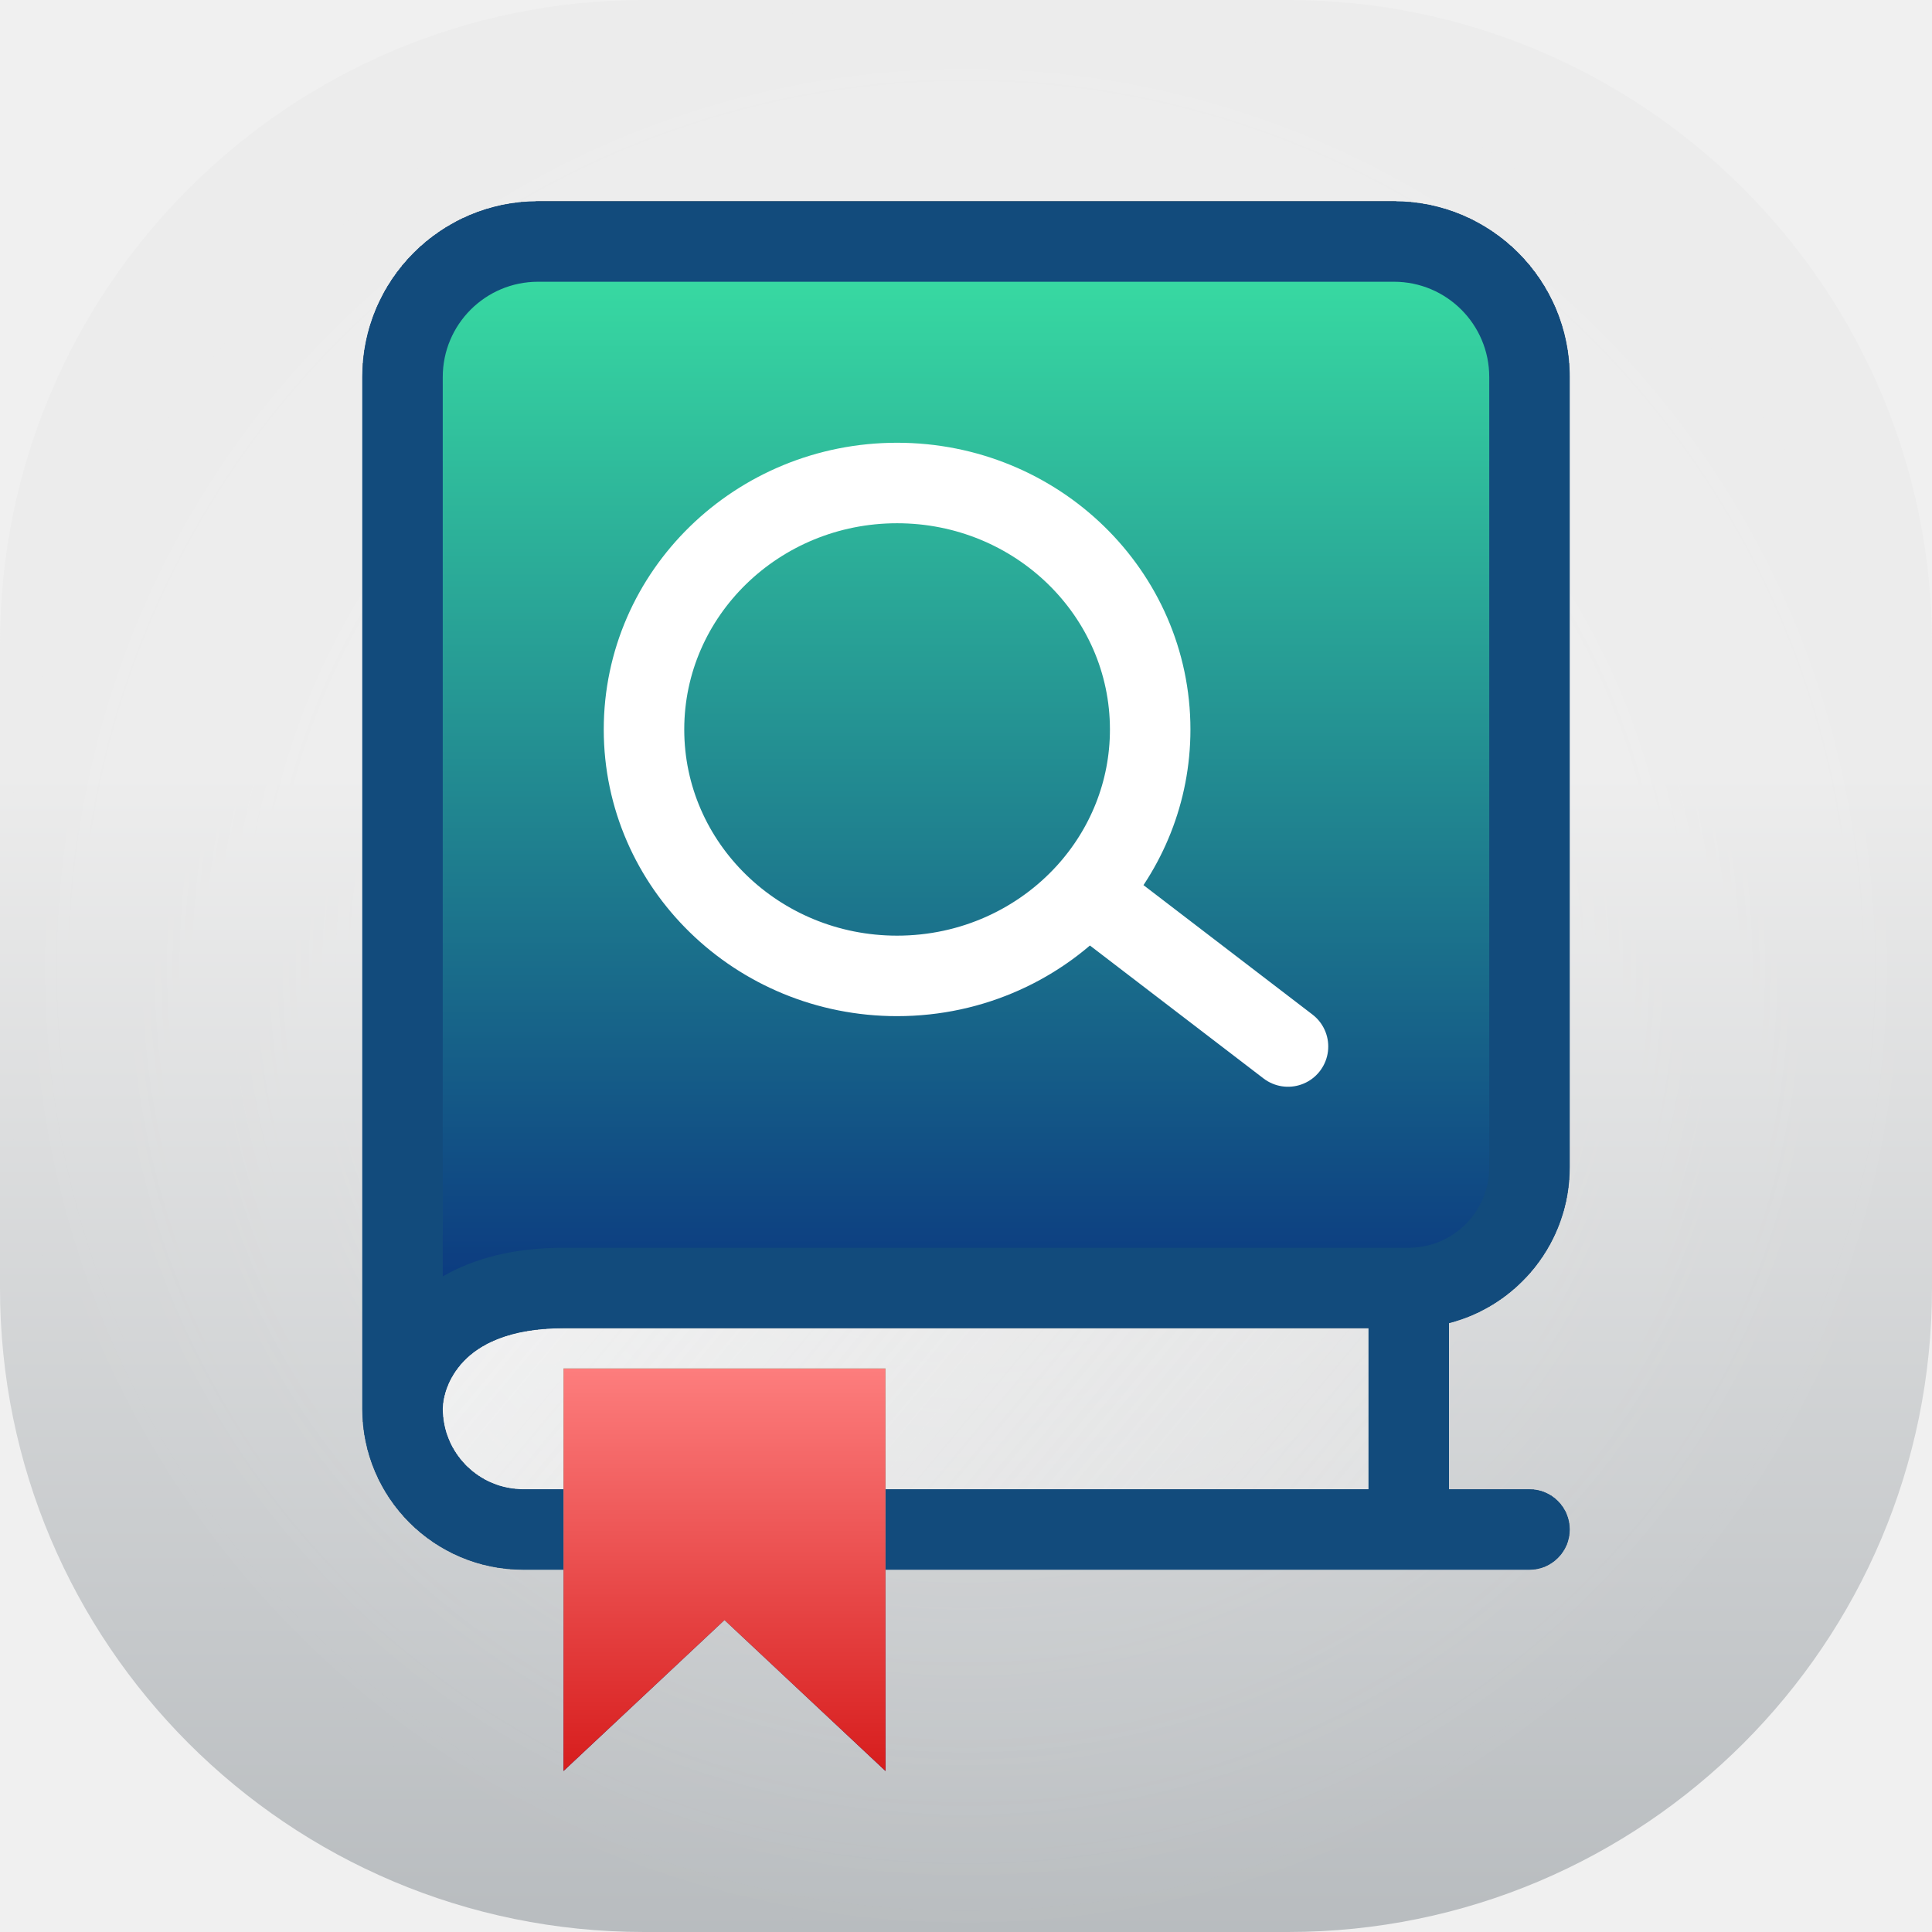
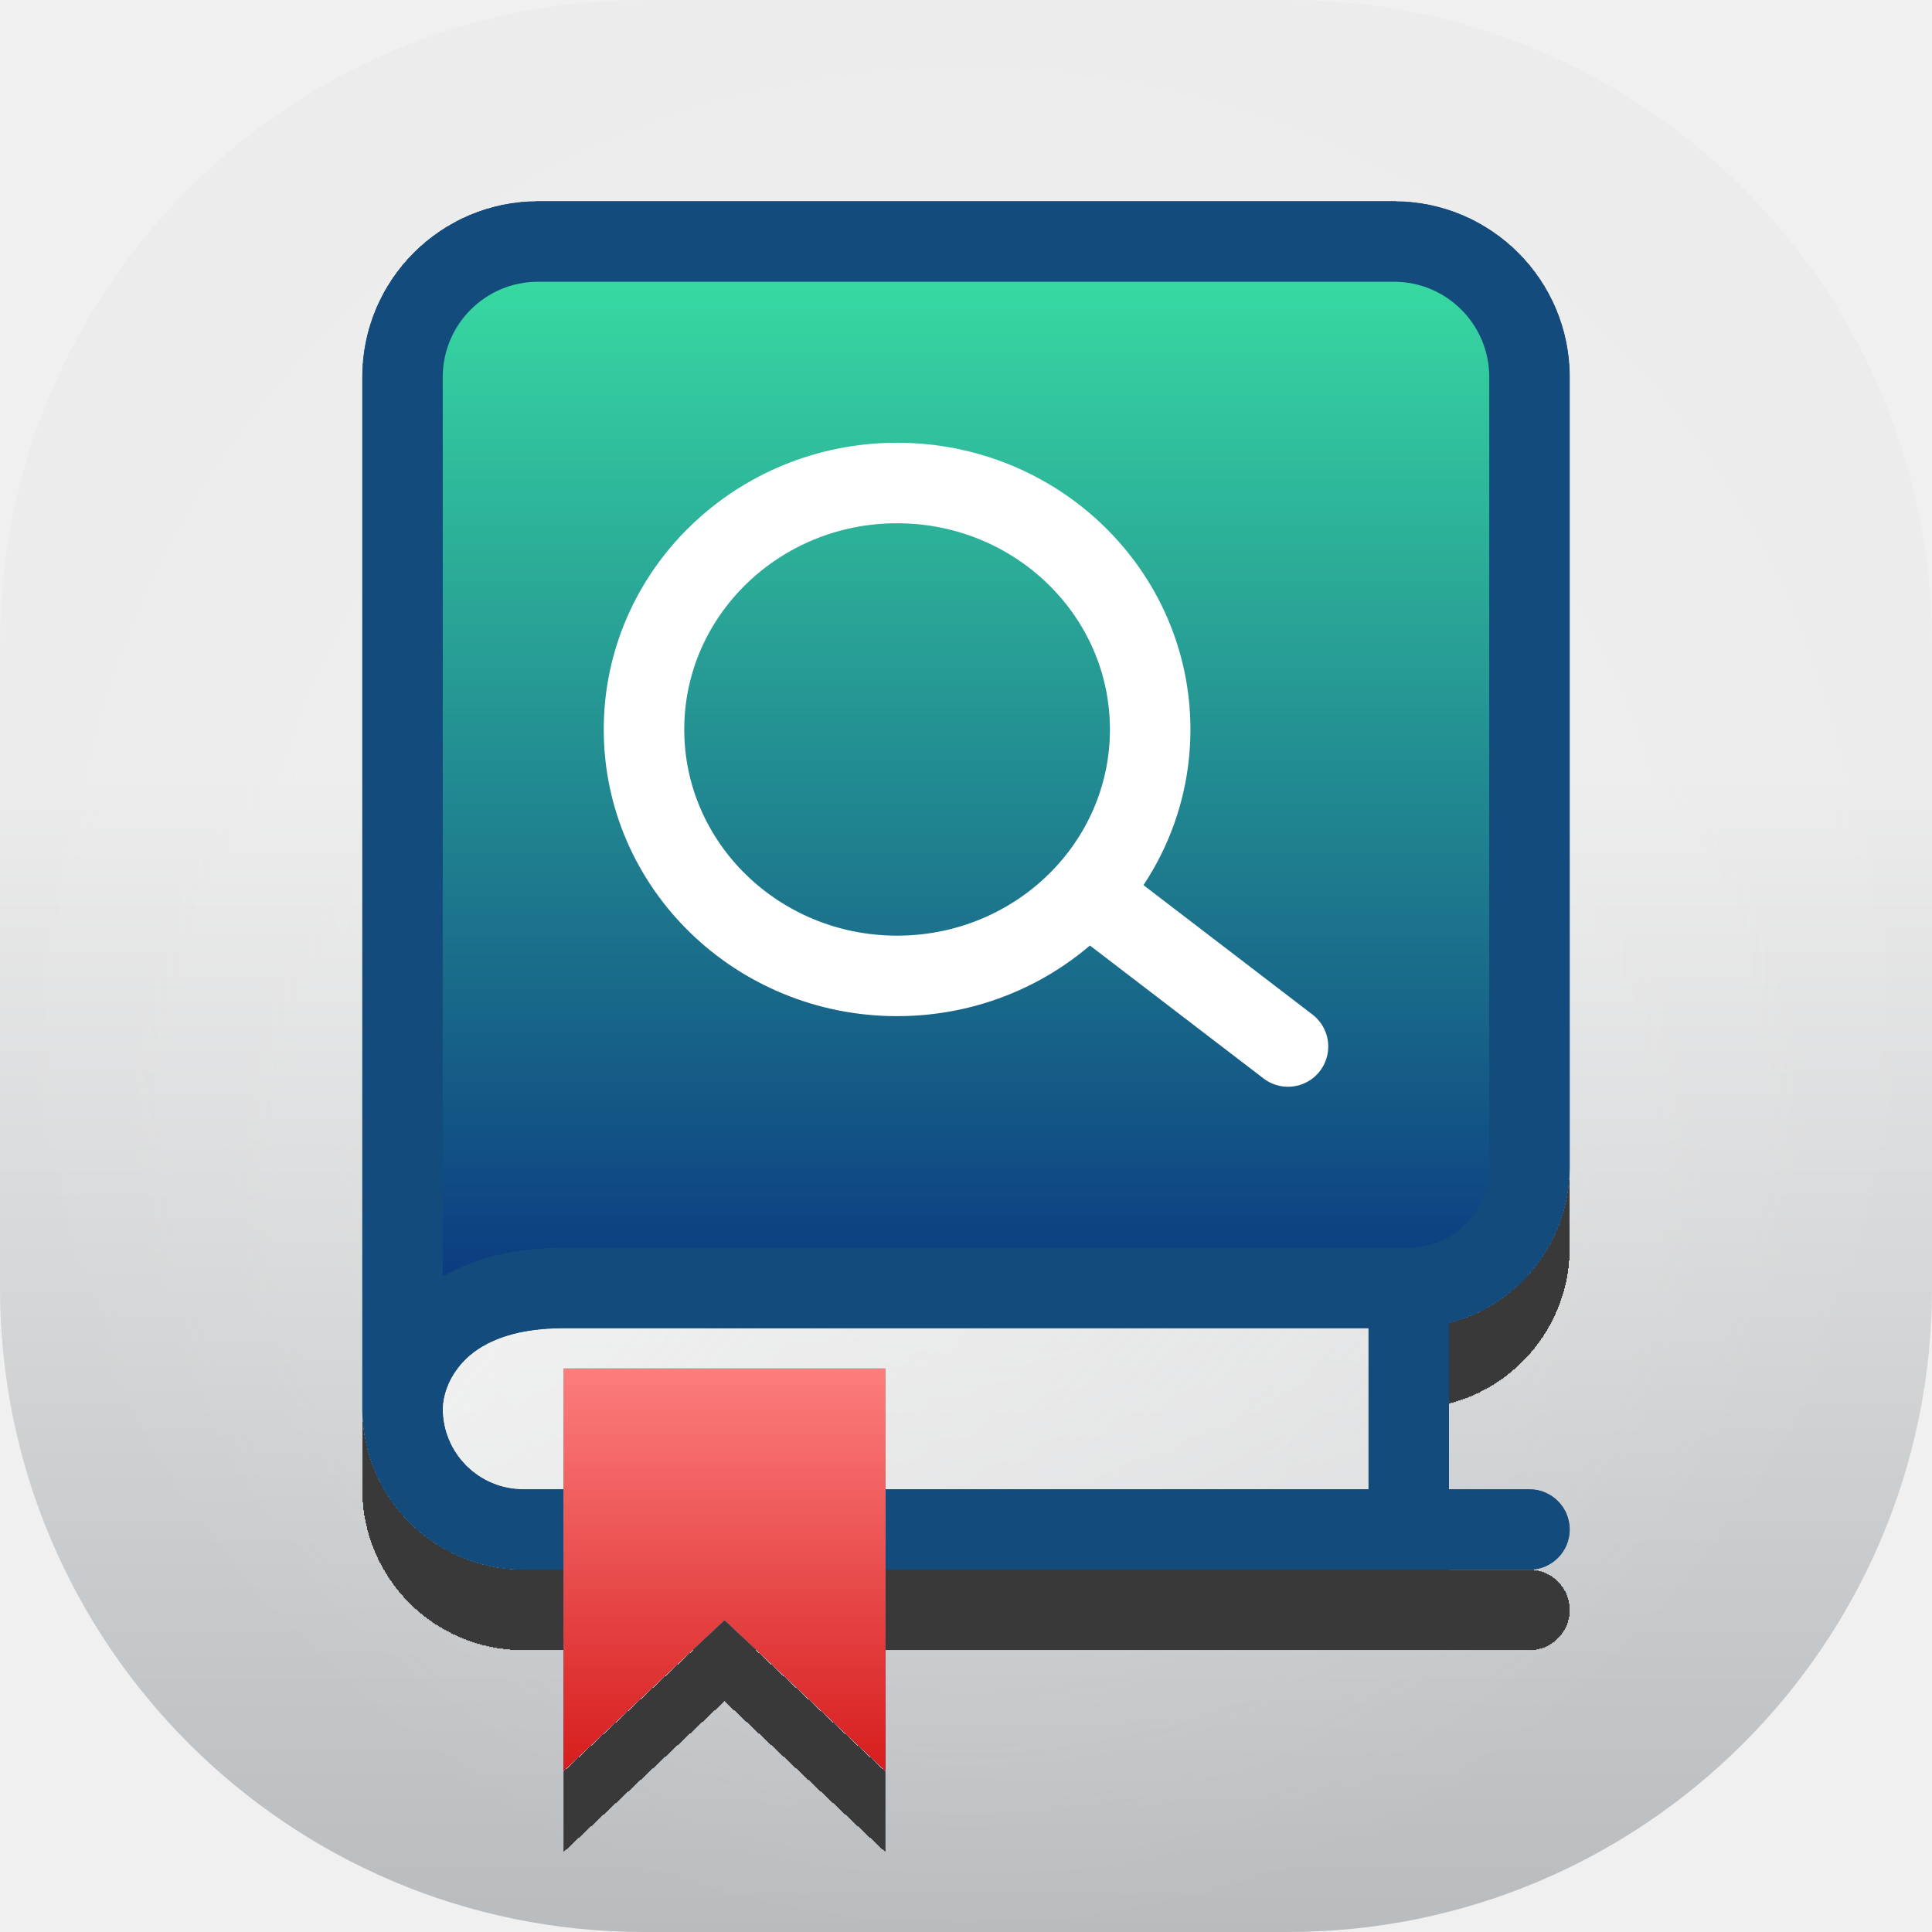
<svg xmlns="http://www.w3.org/2000/svg" width="24" height="24" viewBox="0 0 24 24" fill="none">
-   <rect width="24" height="24" rx="8" fill="url(#paint0_linear_1888_115712)" />
-   <rect width="24" height="24" rx="8" fill="url(#paint1_radial_1888_115712)" fill-opacity="0.2" style="mix-blend-mode:hard-light" />
-   <path d="M17.5 19V16H7C5.4 16 5 17 5 17.5C5 18.328 5.672 19 6.5 19H17.5Z" fill="url(#paint2_linear_1888_115712)" shape-rendering="crispEdges" />
-   <path d="M7 16H17.5C18.328 16 19 15.328 19 14.5V4.684C19 3.754 18.246 3 17.316 3H6.684C5.754 3 5 3.754 5 4.684V17.5C5 17 5.4 16 7 16Z" fill="url(#paint3_linear_1888_115712)" shape-rendering="crispEdges" />
-   <path d="M19 19H17.5M17.5 19V16M17.5 19H6.5M17.5 16V16C18.328 16 19 15.328 19 14.5V14.5M17.5 16H7C5.4 16 5 17 5 17.5M17.5 16C18.328 16 19 15.328 19 14.5M5 17.5V17.5C5 18.328 5.672 19 6.5 19V19M5 17.5C5 18.328 5.672 19 6.5 19M5 17.5V4.684M6.684 3H17.316M6.684 3C5.754 3 5 3.754 5 4.684M6.684 3V3C5.754 3 5 3.754 5 4.684V4.684M17.316 3C18.246 3 19 3.754 19 4.684M17.316 3V3C18.246 3 19 3.754 19 4.684V4.684M19 4.684V14.5" stroke="#999999" stroke-linecap="round" shape-rendering="crispEdges" />
-   <path d="M7 16H17.5C18.328 16 19 15.328 19 14.5V4.684C19 3.754 18.246 3 17.316 3H6.684C5.754 3 5 3.754 5 4.684V17.5C5 17 5.4 16 7 16Z" fill="#D9D9D9" />
-   <path d="M7 16H17.5C18.328 16 19 15.328 19 14.5V4.684C19 3.754 18.246 3 17.316 3H6.684C5.754 3 5 3.754 5 4.684V17.5C5 17 5.4 16 7 16Z" fill="url(#paint4_linear_1888_115712)" />
-   <path fill-rule="evenodd" clip-rule="evenodd" d="M6.684 3.5C6.03 3.5 5.5 4.03 5.5 4.684V15.856C5.882 15.635 6.378 15.5 7 15.5H17.5C18.052 15.5 18.5 15.052 18.5 14.5V4.684C18.5 4.03 17.97 3.5 17.316 3.5H6.684ZM6.684 2.5H17.316C18.522 2.5 19.5 3.478 19.5 4.684V14.5C19.5 15.432 18.863 16.215 18 16.437V18.5H19C19.276 18.5 19.5 18.724 19.5 19C19.5 19.276 19.276 19.5 19 19.5H6.5C5.395 19.5 4.5 18.605 4.5 17.5V4.684C4.5 3.478 5.478 2.5 6.684 2.5ZM6.5 18.5H17V16.5H7C6.311 16.5 5.95 16.711 5.761 16.909C5.559 17.119 5.5 17.366 5.5 17.5C5.5 18.052 5.948 18.5 6.5 18.5Z" fill="#124B7C" />
-   <path d="M7 17H11V22L9 20.125L7 22V17Z" fill="#D9D9D9" />
-   <path d="M7 17H11V22L9 20.125L7 22V17Z" fill="url(#paint5_linear_1888_115712)" />
-   <path d="M7 17H11V22L9 20.125L7 22V17Z" fill="url(#paint6_linear_1888_115712)" />
-   <path d="M13.502 11.087C13.991 10.547 14.288 9.838 14.288 9.062C14.288 7.371 12.88 6 11.144 6C9.408 6 8 7.371 8 9.062C8 10.752 9.408 12.123 11.144 12.123C12.083 12.123 12.926 11.722 13.502 11.087ZM13.502 11.087L16 13" stroke="white" stroke-linecap="round" />
+   <g clip-path="url(#clip0_1888_115712)">
+     <rect width="24" height="24" rx="8" fill="url(#paint0_linear_1888_115712)" />
+     <rect width="24" height="24" rx="8" fill="url(#paint1_radial_1888_115712)" fill-opacity="0.2" style="mix-blend-mode:hard-light" />
+     <g filter="url(#filter0_d_1888_115712)">
+       <path d="M17.5 19V16H7C5.4 16 5 17 5 17.5C5 18.328 5.672 19 6.5 19H17.5Z" fill="url(#paint2_linear_1888_115712)" shape-rendering="crispEdges" />
+       <path d="M7 16H17.5C18.328 16 19 15.328 19 14.5V4.684C19 3.754 18.246 3 17.316 3H6.684C5.754 3 5 3.754 5 4.684V17.5C5 17 5.4 16 7 16Z" fill="url(#paint3_linear_1888_115712)" shape-rendering="crispEdges" />
+       <path d="M19 19H17.5M17.5 19V16M17.5 19H6.5M17.5 16V16C18.328 16 19 15.328 19 14.5V14.5M17.5 16H7C5.4 16 5 17 5 17.5M17.5 16C18.328 16 19 15.328 19 14.5M5 17.5V17.5C5 18.328 5.672 19 6.5 19V19M5 17.5C5 18.328 5.672 19 6.5 19M5 17.5V4.684M6.684 3H17.316M6.684 3C5.754 3 5 3.754 5 4.684M6.684 3V3C5.754 3 5 3.754 5 4.684V4.684M17.316 3C18.246 3 19 3.754 19 4.684M17.316 3V3C18.246 3 19 3.754 19 4.684V4.684M19 4.684V14.5" stroke="#999999" stroke-linecap="round" shape-rendering="crispEdges" />
+     </g>
+     <path d="M7 16H17.5C18.328 16 19 15.328 19 14.5V4.684C19 3.754 18.246 3 17.316 3H6.684C5.754 3 5 3.754 5 4.684V17.5C5 17 5.4 16 7 16Z" fill="#D9D9D9" />
+     <path d="M7 16H17.5C18.328 16 19 15.328 19 14.5V4.684C19 3.754 18.246 3 17.316 3H6.684C5.754 3 5 3.754 5 4.684V17.5C5 17 5.4 16 7 16Z" fill="url(#paint4_linear_1888_115712)" />
+     <path fill-rule="evenodd" clip-rule="evenodd" d="M6.684 3.5C6.03 3.5 5.5 4.03 5.5 4.684V15.856C5.882 15.635 6.378 15.5 7 15.5H17.5C18.052 15.5 18.5 15.052 18.5 14.5V4.684C18.5 4.03 17.97 3.5 17.316 3.5H6.684ZM6.684 2.5H17.316C18.522 2.5 19.5 3.478 19.5 4.684V14.5C19.5 15.432 18.863 16.215 18 16.437V18.5H19C19.276 18.5 19.5 18.724 19.5 19C19.5 19.276 19.276 19.5 19 19.5H6.5C5.395 19.5 4.5 18.605 4.5 17.5V4.684C4.5 3.478 5.478 2.5 6.684 2.5ZM6.5 18.5H17V16.5H7C6.311 16.5 5.95 16.711 5.761 16.909C5.559 17.119 5.5 17.366 5.5 17.5C5.5 18.052 5.948 18.5 6.5 18.5Z" fill="#124B7C" />
+     <g filter="url(#filter1_d_1888_115712)">
+       <path d="M7 17H11V22L9 20.125L7 22V17Z" fill="#D9D9D9" />
+       <path d="M7 17H11V22L9 20.125L7 22V17Z" fill="url(#paint5_linear_1888_115712)" />
+       <path d="M7 17H11V22L9 20.125L7 22V17Z" fill="url(#paint6_linear_1888_115712)" />
+     </g>
+     <path d="M13.502 11.087C13.991 10.547 14.288 9.838 14.288 9.062C14.288 7.371 12.88 6 11.144 6C9.408 6 8 7.371 8 9.062C8 10.752 9.408 12.123 11.144 12.123C12.083 12.123 12.926 11.722 13.502 11.087ZM13.502 11.087L16 13" stroke="white" stroke-linecap="round" />
+   </g>
  <defs>
    <filter id="filter0_d_1888_115712" x="4.5" y="2.5" width="15" height="18" filterUnits="userSpaceOnUse" color-interpolation-filters="sRGB">
      <feFlood flood-opacity="0" result="BackgroundImageFix" />
      <feColorMatrix in="SourceAlpha" type="matrix" values="0 0 0 0 0 0 0 0 0 0 0 0 0 0 0 0 0 0 127 0" result="hardAlpha" />
      <feOffset dy="1" />
      <feComposite in2="hardAlpha" operator="out" />
      <feColorMatrix type="matrix" values="0 0 0 0 0.224 0 0 0 0 0.224 0 0 0 0 0.224 0 0 0 1 0" />
      <feBlend mode="normal" in2="BackgroundImageFix" result="effect1_dropShadow_1888_115712" />
      <feBlend mode="normal" in="SourceGraphic" in2="effect1_dropShadow_1888_115712" result="shape" />
    </filter>
    <filter id="filter1_d_1888_115712" x="7" y="17" width="4" height="6" filterUnits="userSpaceOnUse" color-interpolation-filters="sRGB">
      <feFlood flood-opacity="0" result="BackgroundImageFix" />
      <feColorMatrix in="SourceAlpha" type="matrix" values="0 0 0 0 0 0 0 0 0 0 0 0 0 0 0 0 0 0 127 0" result="hardAlpha" />
      <feOffset dy="1" />
      <feComposite in2="hardAlpha" operator="out" />
      <feColorMatrix type="matrix" values="0 0 0 0 0.224 0 0 0 0 0.224 0 0 0 0 0.224 0 0 0 1 0" />
      <feBlend mode="normal" in2="BackgroundImageFix" result="effect1_dropShadow_1888_115712" />
      <feBlend mode="normal" in="SourceGraphic" in2="effect1_dropShadow_1888_115712" result="shape" />
    </filter>
    <linearGradient id="paint0_linear_1888_115712" x1="12" y1="0" x2="12" y2="24" gradientUnits="userSpaceOnUse">
      <stop offset="0.4" stop-color="#ECECEC" />
      <stop offset="1" stop-color="#B8BCBF" />
    </linearGradient>
    <radialGradient id="paint1_radial_1888_115712" cx="0" cy="0" r="1" gradientUnits="userSpaceOnUse" gradientTransform="translate(12 12) rotate(90) scale(12)">
      <stop offset="0.39" stop-color="#E1E1E1" />
      <stop offset="1" stop-color="white" stop-opacity="0" />
    </radialGradient>
    <linearGradient id="paint2_linear_1888_115712" x1="4.176" y1="-1.216" x2="21.365" y2="13.143" gradientUnits="userSpaceOnUse">
      <stop offset="0.17" stop-color="white" />
      <stop offset="1" stop-color="#ECECEC" stop-opacity="0.6" />
    </linearGradient>
    <linearGradient id="paint3_linear_1888_115712" x1="4.176" y1="-1.216" x2="21.365" y2="13.143" gradientUnits="userSpaceOnUse">
      <stop offset="0.17" stop-color="white" />
      <stop offset="1" stop-color="#ECECEC" stop-opacity="0.6" />
    </linearGradient>
    <linearGradient id="paint4_linear_1888_115712" x1="12" y1="3" x2="12" y2="19" gradientUnits="userSpaceOnUse">
      <stop stop-color="#39DFA3" />
      <stop offset="1" stop-color="#011478" />
    </linearGradient>
    <linearGradient id="paint5_linear_1888_115712" x1="9" y1="17" x2="9" y2="22" gradientUnits="userSpaceOnUse">
      <stop stop-color="#39DFA3" />
      <stop offset="1" stop-color="#011478" />
    </linearGradient>
    <linearGradient id="paint6_linear_1888_115712" x1="9" y1="16.706" x2="9" y2="22" gradientUnits="userSpaceOnUse">
      <stop stop-color="#FF8383" />
      <stop offset="1" stop-color="#D71D1D" />
    </linearGradient>
    <clipPath id="clip0_1888_115712">
      <rect width="24" height="24" fill="white" />
    </clipPath>
  </defs>
</svg>
